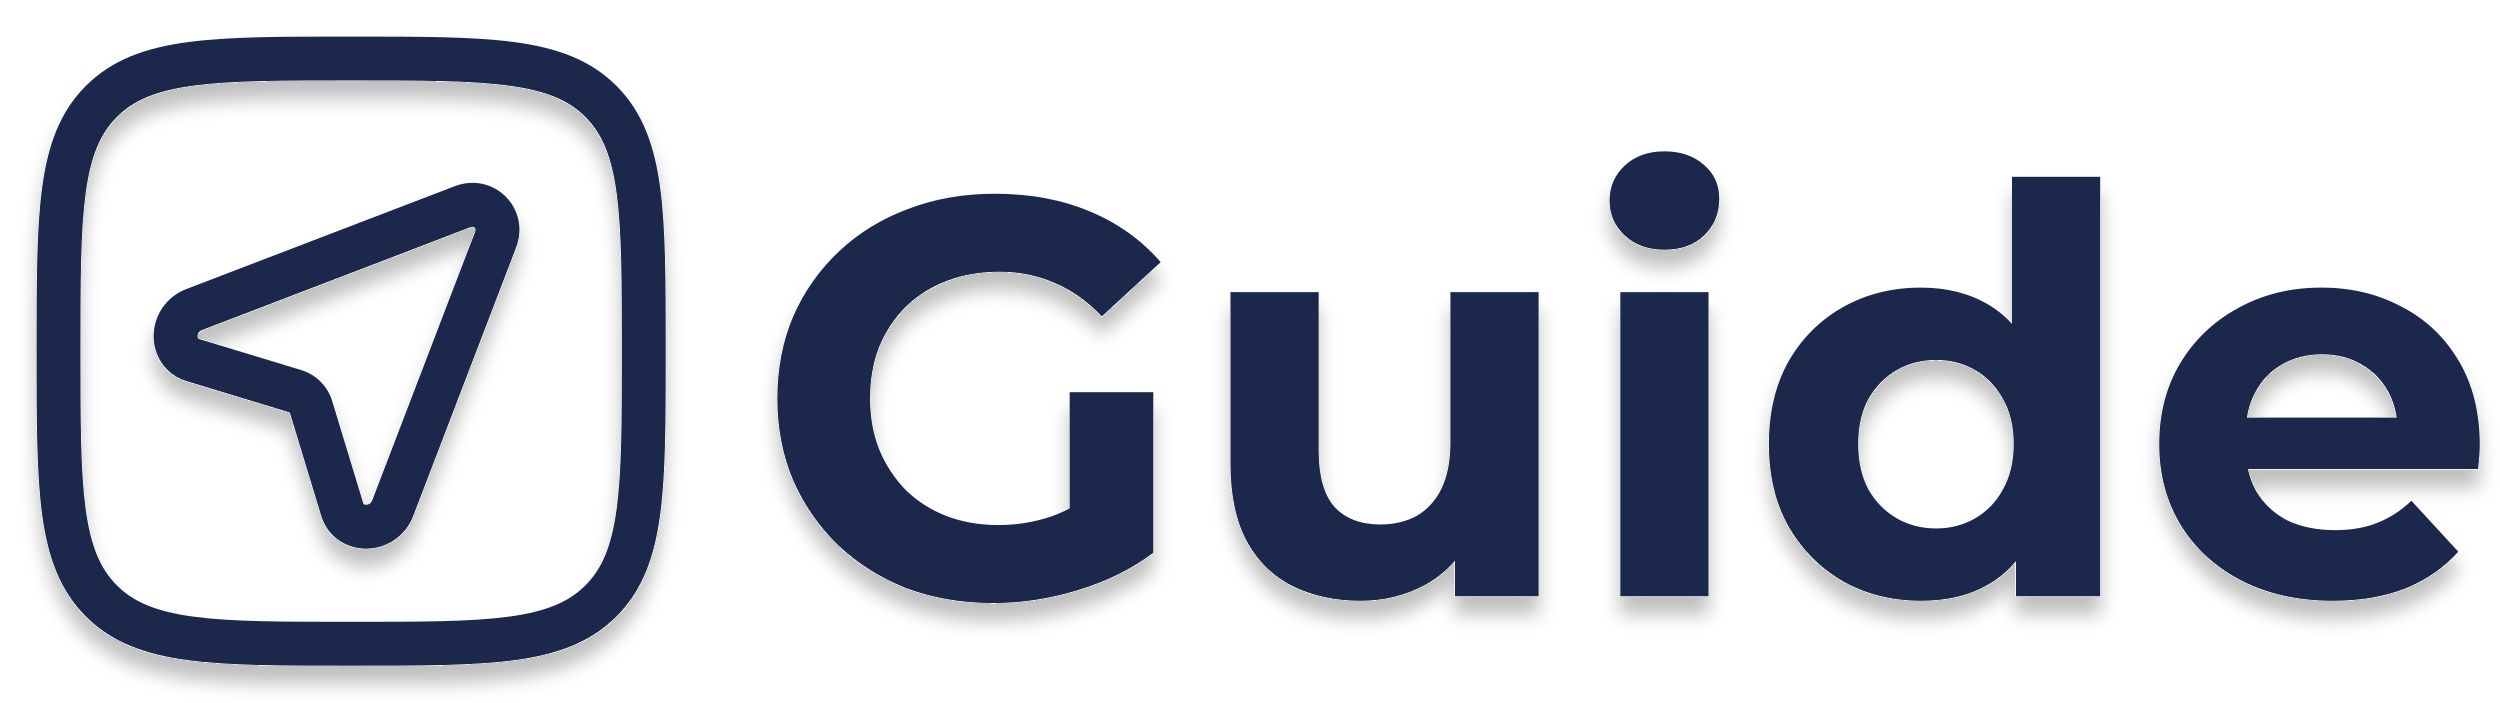
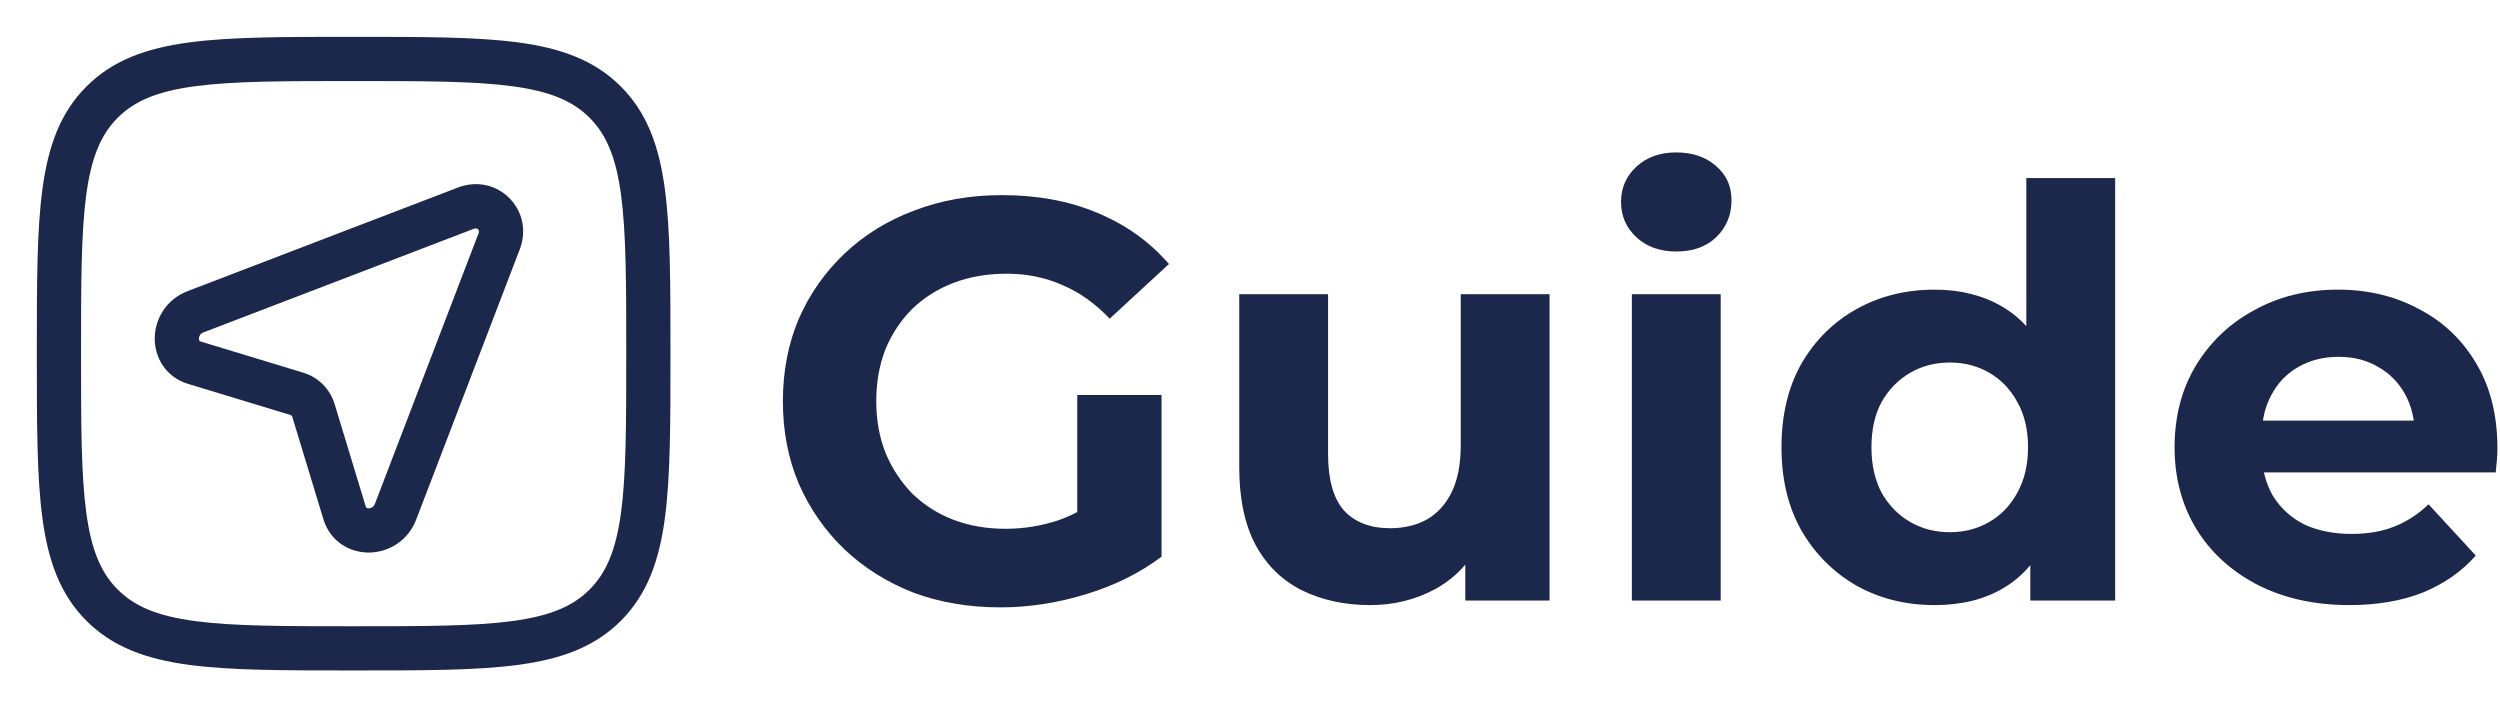
- <svg xmlns="http://www.w3.org/2000/svg" width="566" height="159" viewBox="0 0 566 159" fill="none">
+ <svg xmlns="http://www.w3.org/2000/svg" width="562" height="159" viewBox="0 0 562 159" fill="none">
+   <path d="M224.888 136.536C217.805 136.536 211.277 135.427 205.304 133.208C199.416 130.904 194.253 127.661 189.816 123.48C185.464 119.299 182.051 114.392 179.576 108.76C177.187 103.128 175.992 96.941 175.992 90.2C175.992 83.459 177.187 77.272 179.576 71.64C182.051 66.008 185.507 61.101 189.944 56.92C194.381 52.739 199.587 49.539 205.56 47.32C211.533 45.016 218.104 43.864 225.272 43.864C233.208 43.864 240.333 45.187 246.648 47.832C253.048 50.477 258.424 54.317 262.776 59.352L249.464 71.64C246.221 68.227 242.68 65.709 238.84 64.088C235 62.381 230.819 61.528 226.296 61.528C221.944 61.528 217.976 62.211 214.392 63.576C210.808 64.941 207.693 66.904 205.048 69.464C202.488 72.024 200.483 75.053 199.032 78.552C197.667 82.051 196.984 85.933 196.984 90.2C196.984 94.381 197.667 98.221 199.032 101.72C200.483 105.219 202.488 108.291 205.048 110.936C207.693 113.496 210.765 115.459 214.264 116.824C217.848 118.189 221.773 118.872 226.04 118.872C230.136 118.872 234.104 118.232 237.944 116.952C241.869 115.587 245.667 113.325 249.336 110.168L261.112 125.144C256.248 128.813 250.573 131.629 244.088 133.592C237.688 135.555 231.288 136.536 224.888 136.536ZM242.168 122.456V88.792H261.112V125.144L242.168 122.456ZM308.022 136.024C302.305 136.024 297.185 134.915 292.662 132.696C288.225 130.477 284.769 127.107 282.294 122.584C279.819 117.976 278.582 112.131 278.582 105.048V66.136H298.55V102.104C298.55 107.821 299.745 112.045 302.134 114.776C304.609 117.421 308.065 118.744 312.502 118.744C315.574 118.744 318.305 118.104 320.694 116.824C323.083 115.459 324.961 113.411 326.326 110.68C327.691 107.864 328.374 104.365 328.374 100.184V66.136H348.342V135H329.398V116.056L332.854 121.56C330.55 126.339 327.137 129.965 322.614 132.44C318.177 134.829 313.313 136.024 308.022 136.024ZM366.841 135V66.136H386.809V135H366.841ZM376.825 56.536C373.156 56.536 370.169 55.469 367.865 53.336C365.561 51.203 364.409 48.557 364.409 45.4C364.409 42.243 365.561 39.597 367.865 37.464C370.169 35.331 373.156 34.264 376.825 34.264C380.494 34.264 383.481 35.288 385.785 37.336C388.089 39.299 389.241 41.859 389.241 45.016C389.241 48.344 388.089 51.117 385.785 53.336C383.566 55.469 380.58 56.536 376.825 56.536ZM434.909 136.024C428.424 136.024 422.578 134.573 417.373 131.672C412.168 128.685 408.029 124.547 404.957 119.256C401.97 113.965 400.477 107.736 400.477 100.568C400.477 93.315 401.97 87.043 404.957 81.752C408.029 76.461 412.168 72.365 417.373 69.464C422.578 66.563 428.424 65.112 434.909 65.112C440.712 65.112 445.789 66.392 450.141 68.952C454.493 71.512 457.864 75.395 460.253 80.6C462.642 85.805 463.837 92.461 463.837 100.568C463.837 108.589 462.685 115.245 460.381 120.536C458.077 125.741 454.749 129.624 450.397 132.184C446.13 134.744 440.968 136.024 434.909 136.024ZM438.365 119.64C441.608 119.64 444.552 118.872 447.197 117.336C449.842 115.8 451.933 113.624 453.469 110.808C455.09 107.907 455.901 104.493 455.901 100.568C455.901 96.557 455.09 93.144 453.469 90.328C451.933 87.512 449.842 85.336 447.197 83.8C444.552 82.264 441.608 81.496 438.365 81.496C435.037 81.496 432.05 82.264 429.405 83.8C426.76 85.336 424.626 87.512 423.005 90.328C421.469 93.144 420.701 96.557 420.701 100.568C420.701 104.493 421.469 107.907 423.005 110.808C424.626 113.624 426.76 115.8 429.405 117.336C432.05 118.872 435.037 119.64 438.365 119.64ZM456.413 135V120.92L456.797 100.44L455.517 80.088V40.024H475.485V135H456.413ZM528.142 136.024C520.291 136.024 513.379 134.488 507.406 131.416C501.518 128.344 496.953 124.163 493.71 118.872C490.467 113.496 488.846 107.395 488.846 100.568C488.846 93.656 490.425 87.555 493.582 82.264C496.825 76.888 501.219 72.707 506.766 69.72C512.313 66.648 518.585 65.112 525.582 65.112C532.323 65.112 538.382 66.563 543.758 69.464C549.219 72.28 553.529 76.376 556.686 81.752C559.843 87.043 561.422 93.4 561.422 100.824C561.422 101.592 561.379 102.488 561.294 103.512C561.209 104.451 561.123 105.347 561.038 106.2H505.102V94.552H550.542L542.862 98.008C542.862 94.424 542.137 91.309 540.686 88.664C539.235 86.019 537.23 83.971 534.67 82.52C532.11 80.984 529.123 80.216 525.71 80.216C522.297 80.216 519.267 80.984 516.622 82.52C514.062 83.971 512.057 86.061 510.606 88.792C509.155 91.437 508.43 94.595 508.43 98.264V101.336C508.43 105.091 509.241 108.419 510.862 111.32C512.569 114.136 514.915 116.312 517.902 117.848C520.974 119.299 524.558 120.024 528.654 120.024C532.323 120.024 535.523 119.469 538.254 118.36C541.07 117.251 543.63 115.587 545.934 113.368L556.558 124.888C553.401 128.472 549.433 131.245 544.654 133.208C539.875 135.085 534.371 136.024 528.142 136.024Z" fill="#1C274C" />
  <g filter="url(#filter0_d_0_1)">
-     <path d="M224.888 136.536C217.805 136.536 211.277 135.427 205.304 133.208C199.416 130.904 194.253 127.661 189.816 123.48C185.464 119.299 182.051 114.392 179.576 108.76C177.187 103.128 175.992 96.941 175.992 90.2C175.992 83.459 177.187 77.272 179.576 71.64C182.051 66.008 185.507 61.101 189.944 56.92C194.381 52.739 199.587 49.539 205.56 47.32C211.533 45.016 218.104 43.864 225.272 43.864C233.208 43.864 240.333 45.187 246.648 47.832C253.048 50.477 258.424 54.317 262.776 59.352L249.464 71.64C246.221 68.227 242.68 65.709 238.84 64.088C235 62.381 230.819 61.528 226.296 61.528C221.944 61.528 217.976 62.211 214.392 63.576C210.808 64.941 207.693 66.904 205.048 69.464C202.488 72.024 200.483 75.053 199.032 78.552C197.667 82.051 196.984 85.933 196.984 90.2C196.984 94.381 197.667 98.221 199.032 101.72C200.483 105.219 202.488 108.291 205.048 110.936C207.693 113.496 210.765 115.459 214.264 116.824C217.848 118.189 221.773 118.872 226.04 118.872C230.136 118.872 234.104 118.232 237.944 116.952C241.869 115.587 245.667 113.325 249.336 110.168L261.112 125.144C256.248 128.813 250.573 131.629 244.088 133.592C237.688 135.555 231.288 136.536 224.888 136.536ZM242.168 122.456V88.792H261.112V125.144L242.168 122.456ZM308.022 136.024C302.305 136.024 297.185 134.915 292.662 132.696C288.225 130.477 284.769 127.107 282.294 122.584C279.819 117.976 278.582 112.131 278.582 105.048V66.136H298.55V102.104C298.55 107.821 299.745 112.045 302.134 114.776C304.609 117.421 308.065 118.744 312.502 118.744C315.574 118.744 318.305 118.104 320.694 116.824C323.083 115.459 324.961 113.411 326.326 110.68C327.691 107.864 328.374 104.365 328.374 100.184V66.136H348.342V135H329.398V116.056L332.854 121.56C330.55 126.339 327.137 129.965 322.614 132.44C318.177 134.829 313.313 136.024 308.022 136.024ZM366.841 135V66.136H386.809V135H366.841ZM376.825 56.536C373.156 56.536 370.169 55.469 367.865 53.336C365.561 51.203 364.409 48.557 364.409 45.4C364.409 42.243 365.561 39.597 367.865 37.464C370.169 35.331 373.156 34.264 376.825 34.264C380.494 34.264 383.481 35.288 385.785 37.336C388.089 39.299 389.241 41.859 389.241 45.016C389.241 48.344 388.089 51.117 385.785 53.336C383.566 55.469 380.58 56.536 376.825 56.536ZM434.909 136.024C428.424 136.024 422.578 134.573 417.373 131.672C412.168 128.685 408.029 124.547 404.957 119.256C401.97 113.965 400.477 107.736 400.477 100.568C400.477 93.315 401.97 87.043 404.957 81.752C408.029 76.461 412.168 72.365 417.373 69.464C422.578 66.563 428.424 65.112 434.909 65.112C440.712 65.112 445.789 66.392 450.141 68.952C454.493 71.512 457.864 75.395 460.253 80.6C462.642 85.805 463.837 92.461 463.837 100.568C463.837 108.589 462.685 115.245 460.381 120.536C458.077 125.741 454.749 129.624 450.397 132.184C446.13 134.744 440.968 136.024 434.909 136.024ZM438.365 119.64C441.608 119.64 444.552 118.872 447.197 117.336C449.842 115.8 451.933 113.624 453.469 110.808C455.09 107.907 455.901 104.493 455.901 100.568C455.901 96.557 455.09 93.144 453.469 90.328C451.933 87.512 449.842 85.336 447.197 83.8C444.552 82.264 441.608 81.496 438.365 81.496C435.037 81.496 432.05 82.264 429.405 83.8C426.76 85.336 424.626 87.512 423.005 90.328C421.469 93.144 420.701 96.557 420.701 100.568C420.701 104.493 421.469 107.907 423.005 110.808C424.626 113.624 426.76 115.8 429.405 117.336C432.05 118.872 435.037 119.64 438.365 119.64ZM456.413 135V120.92L456.797 100.44L455.517 80.088V40.024H475.485V135H456.413ZM528.142 136.024C520.291 136.024 513.379 134.488 507.406 131.416C501.518 128.344 496.953 124.163 493.71 118.872C490.467 113.496 488.846 107.395 488.846 100.568C488.846 93.656 490.425 87.555 493.582 82.264C496.825 76.888 501.219 72.707 506.766 69.72C512.313 66.648 518.585 65.112 525.582 65.112C532.323 65.112 538.382 66.563 543.758 69.464C549.219 72.28 553.529 76.376 556.686 81.752C559.843 87.043 561.422 93.4 561.422 100.824C561.422 101.592 561.379 102.488 561.294 103.512C561.209 104.451 561.123 105.347 561.038 106.2H505.102V94.552H550.542L542.862 98.008C542.862 94.424 542.137 91.309 540.686 88.664C539.235 86.019 537.23 83.971 534.67 82.52C532.11 80.984 529.123 80.216 525.71 80.216C522.297 80.216 519.267 80.984 516.622 82.52C514.062 83.971 512.057 86.061 510.606 88.792C509.155 91.437 508.43 94.595 508.43 98.264V101.336C508.43 105.091 509.241 108.419 510.862 111.32C512.569 114.136 514.915 116.312 517.902 117.848C520.974 119.299 524.558 120.024 528.654 120.024C532.323 120.024 535.523 119.469 538.254 118.36C541.07 117.251 543.63 115.587 545.934 113.368L556.558 124.888C553.401 128.472 549.433 131.245 544.654 133.208C539.875 135.085 534.371 136.024 528.142 136.024Z" fill="#1C274C" />
-   </g>
-   <g filter="url(#filter1_d_0_1)">
    <path fill-rule="evenodd" clip-rule="evenodd" d="M115.185 19.387C106.572 18.229 95.256 18.219 79.5 18.219C63.744 18.219 52.427 18.229 43.815 19.387C35.346 20.526 30.239 22.692 26.466 26.466C22.692 30.239 20.526 35.346 19.387 43.815C18.229 52.427 18.219 63.744 18.219 79.5C18.219 95.256 18.229 106.572 19.387 115.185C20.526 123.654 22.692 128.76 26.466 132.534C30.239 136.309 35.346 138.474 43.815 139.613C52.427 140.771 63.744 140.781 79.5 140.781C95.256 140.781 106.572 140.771 115.185 139.613C123.654 138.474 128.76 136.309 132.534 132.534C136.309 128.76 138.474 123.654 139.613 115.185C140.771 106.572 140.781 95.256 140.781 79.5C140.781 63.744 140.771 52.427 139.613 43.815C138.474 35.346 136.309 30.239 132.534 26.466C128.76 22.692 123.654 20.526 115.185 19.387ZM116.509 9.538C126.08 10.825 133.634 13.511 139.562 19.439C145.49 25.367 148.175 32.919 149.462 42.491C150.719 51.842 150.719 63.827 150.719 79.12V79.88C150.719 95.173 150.719 107.158 149.462 116.509C148.175 126.08 145.49 133.634 139.562 139.562C133.634 145.49 126.08 148.175 116.509 149.462C107.158 150.719 95.173 150.719 79.88 150.719H79.12C63.827 150.719 51.842 150.719 42.491 149.462C32.919 148.175 25.367 145.49 19.439 139.562C13.511 133.634 10.825 126.08 9.538 116.509C8.281 107.158 8.281 95.173 8.281 79.88V79.12C8.281 63.827 8.281 51.842 9.538 42.491C10.825 32.919 13.511 25.367 19.439 19.439C25.367 13.511 32.919 10.825 42.491 9.538C51.842 8.281 63.827 8.281 79.12 8.281H79.88C95.173 8.281 107.158 8.281 116.509 9.538Z" fill="#1C274C" />
    <path fill-rule="evenodd" clip-rule="evenodd" d="M102.924 42.166C111.807 38.762 120.236 47.191 116.833 56.075L93.565 116.798C91.733 121.579 87.383 124.115 83.133 124.214C78.83 124.314 74.264 121.868 72.703 116.73L65.704 93.695C65.669 93.58 65.615 93.499 65.557 93.442C65.499 93.383 65.418 93.33 65.303 93.295L42.268 86.295C37.131 84.734 34.684 80.168 34.784 75.865C34.883 71.615 37.419 67.266 42.2 65.433L102.924 42.166ZM107.131 51.359C107.022 51.336 106.814 51.317 106.48 51.445L45.756 74.713C45.036 74.989 44.732 75.551 44.719 76.096C44.713 76.368 44.787 76.531 44.83 76.594C44.829 76.594 44.83 76.595 44.83 76.594C44.848 76.623 44.906 76.711 45.157 76.787L68.192 83.786C71.57 84.813 74.185 87.429 75.212 90.806L82.212 113.841C82.288 114.092 82.373 114.148 82.401 114.167C82.465 114.21 82.63 114.286 82.903 114.279C83.448 114.267 84.01 113.963 84.285 113.242L107.553 52.519C107.681 52.184 107.663 51.976 107.639 51.868C107.612 51.742 107.55 51.63 107.46 51.539C107.369 51.449 107.256 51.386 107.131 51.359Z" fill="#1C274C" />
  </g>
  <defs>
-     <filter id="filter0_d_0_1" x="171.992" y="34.264" width="393.43" height="110.272" filterUnits="userSpaceOnUse" color-interpolation-filters="sRGB">
+     <filter id="filter0_d_0_1" x="-4" y="0" width="167" height="167" filterUnits="userSpaceOnUse" color-interpolation-filters="sRGB">
      <feFlood flood-opacity="0" result="BackgroundImageFix" />
-       <feColorMatrix in="SourceAlpha" type="matrix" values="0 0 0 0 0 0 0 0 0 0 0 0 0 0 0 0 0 0 127 0" result="hardAlpha" />
-       <feOffset dy="4" />
-       <feGaussianBlur stdDeviation="2" />
-       <feComposite in2="hardAlpha" operator="out" />
-       <feColorMatrix type="matrix" values="0 0 0 0 0 0 0 0 0 0 0 0 0 0 0 0 0 0 0.25 0" />
-       <feBlend mode="normal" in2="BackgroundImageFix" result="effect1_dropShadow_0_1" />
-       <feBlend mode="normal" in="SourceGraphic" in2="effect1_dropShadow_0_1" result="shape" />
-     </filter>
-     <filter id="filter1_d_0_1" x="-4" y="0" width="167" height="167" filterUnits="userSpaceOnUse" color-interpolation-filters="sRGB">
-       <feFlood flood-opacity="0" result="BackgroundImageFix" />
-       <feColorMatrix in="SourceAlpha" type="matrix" values="0 0 0 0 0 0 0 0 0 0 0 0 0 0 0 0 0 0 127 0" result="hardAlpha" />
      <feOffset dy="4" />
      <feGaussianBlur stdDeviation="2" />
      <feComposite in2="hardAlpha" operator="out" />
      <feColorMatrix type="matrix" values="0 0 0 0 0 0 0 0 0 0 0 0 0 0 0 0 0 0 0.25 0" />
      <feBlend mode="normal" in2="BackgroundImageFix" result="effect1_dropShadow_0_1" />
      <feBlend mode="normal" in="SourceGraphic" in2="effect1_dropShadow_0_1" result="shape" />
    </filter>
  </defs>
</svg>
